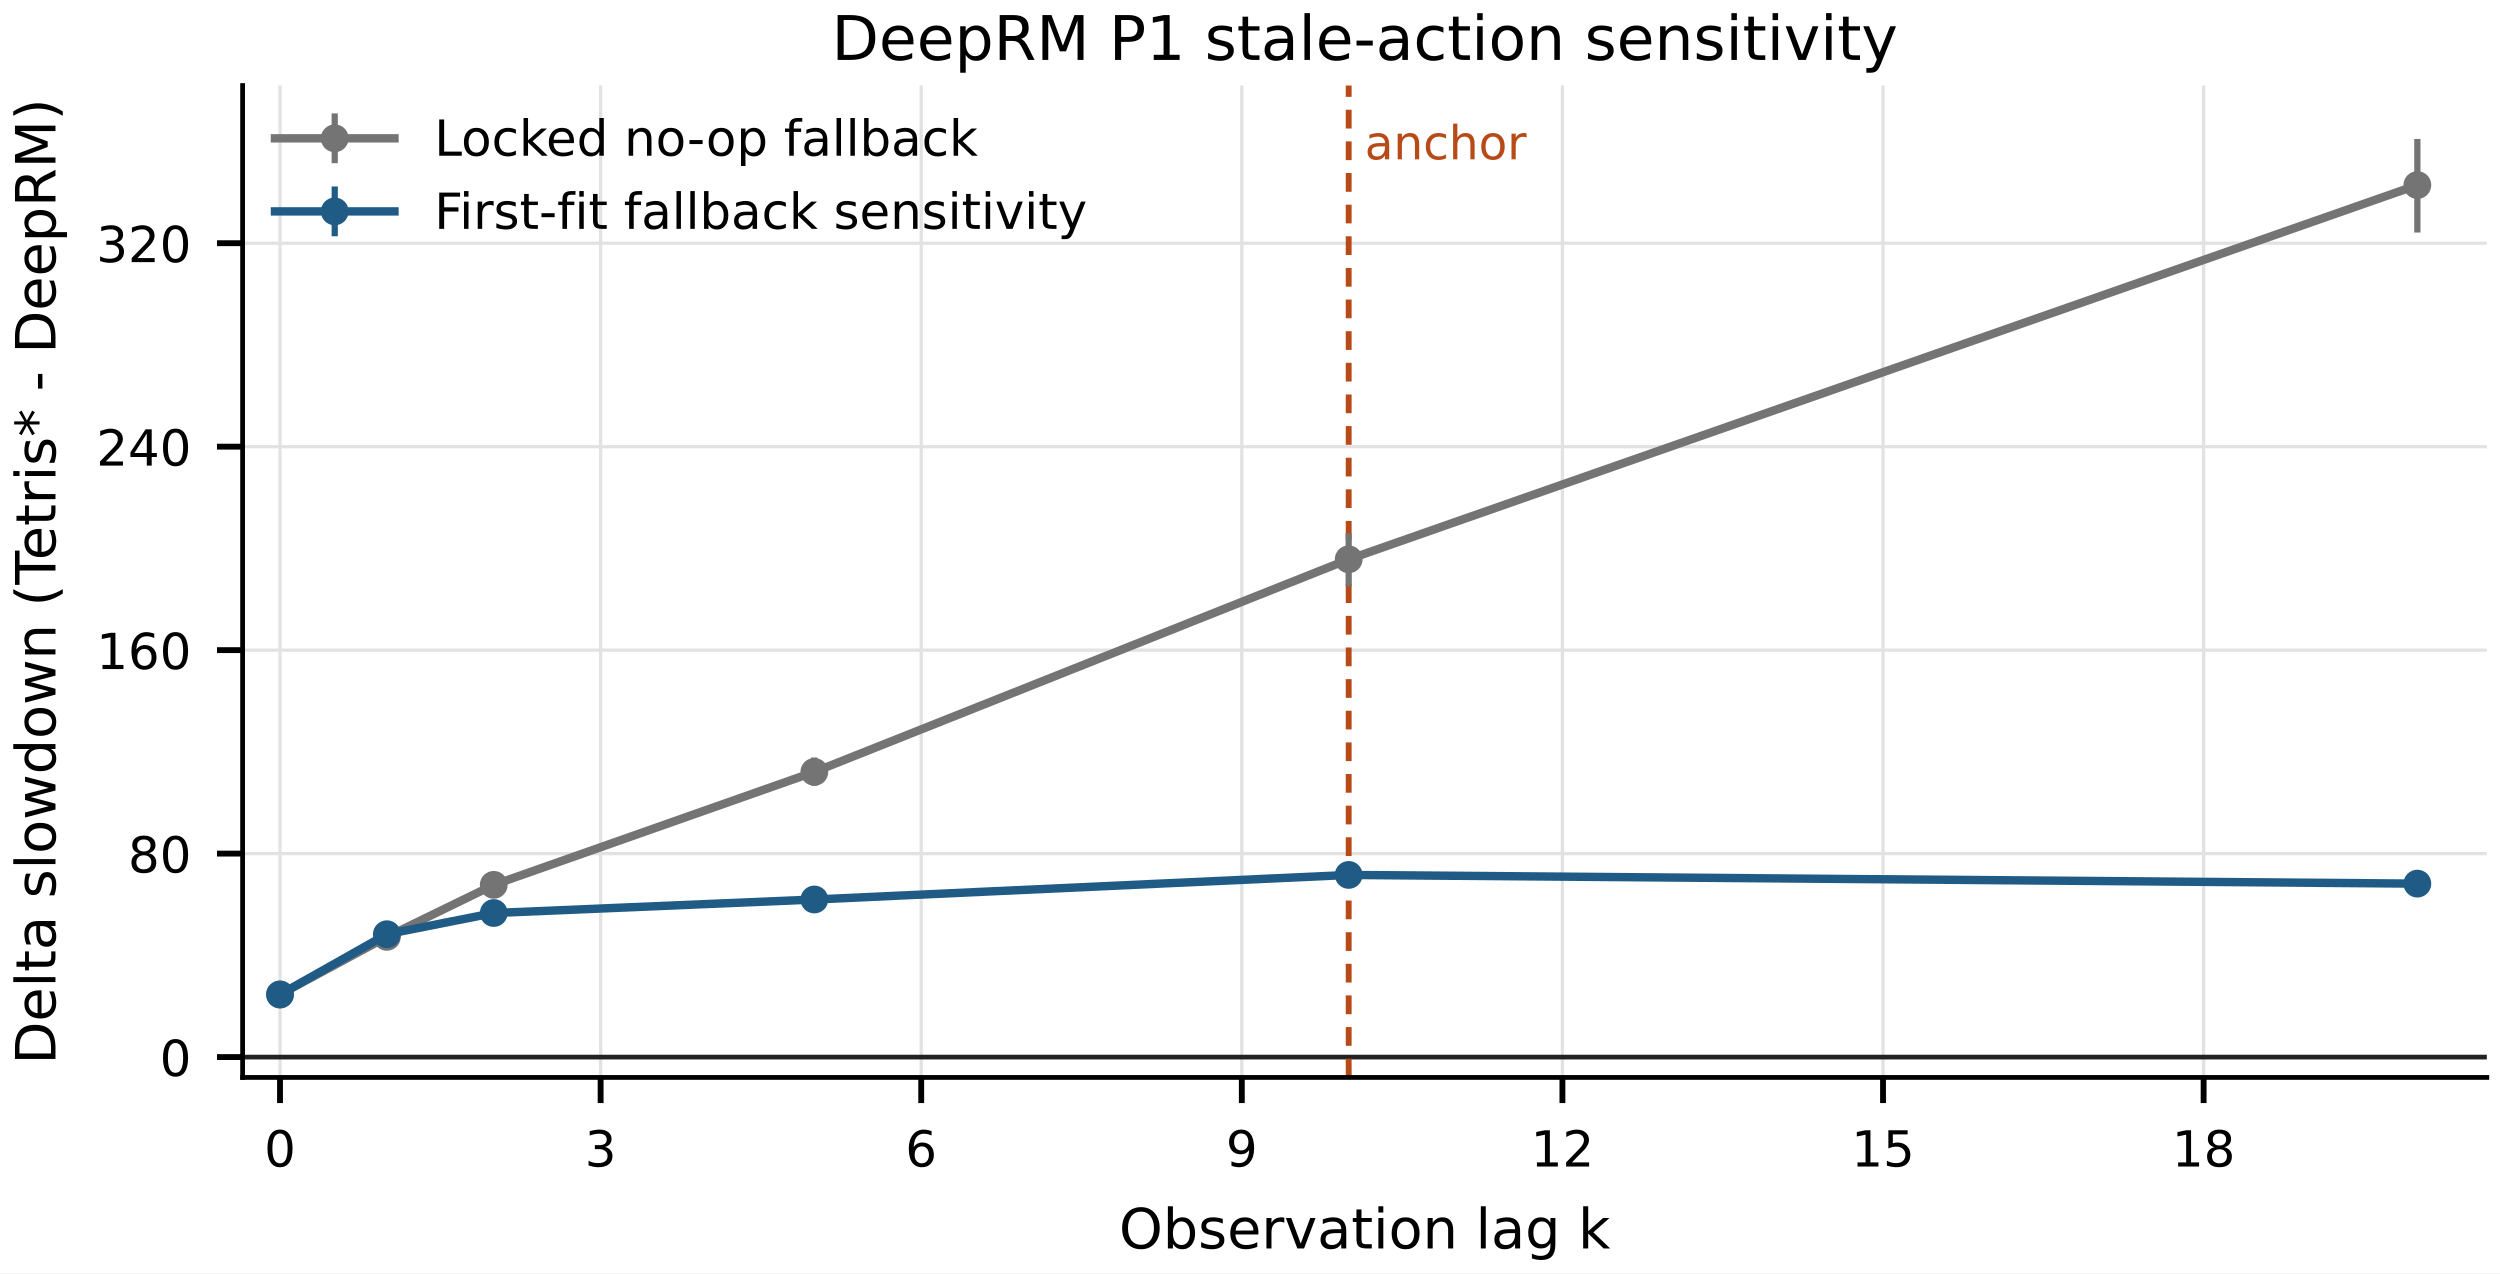
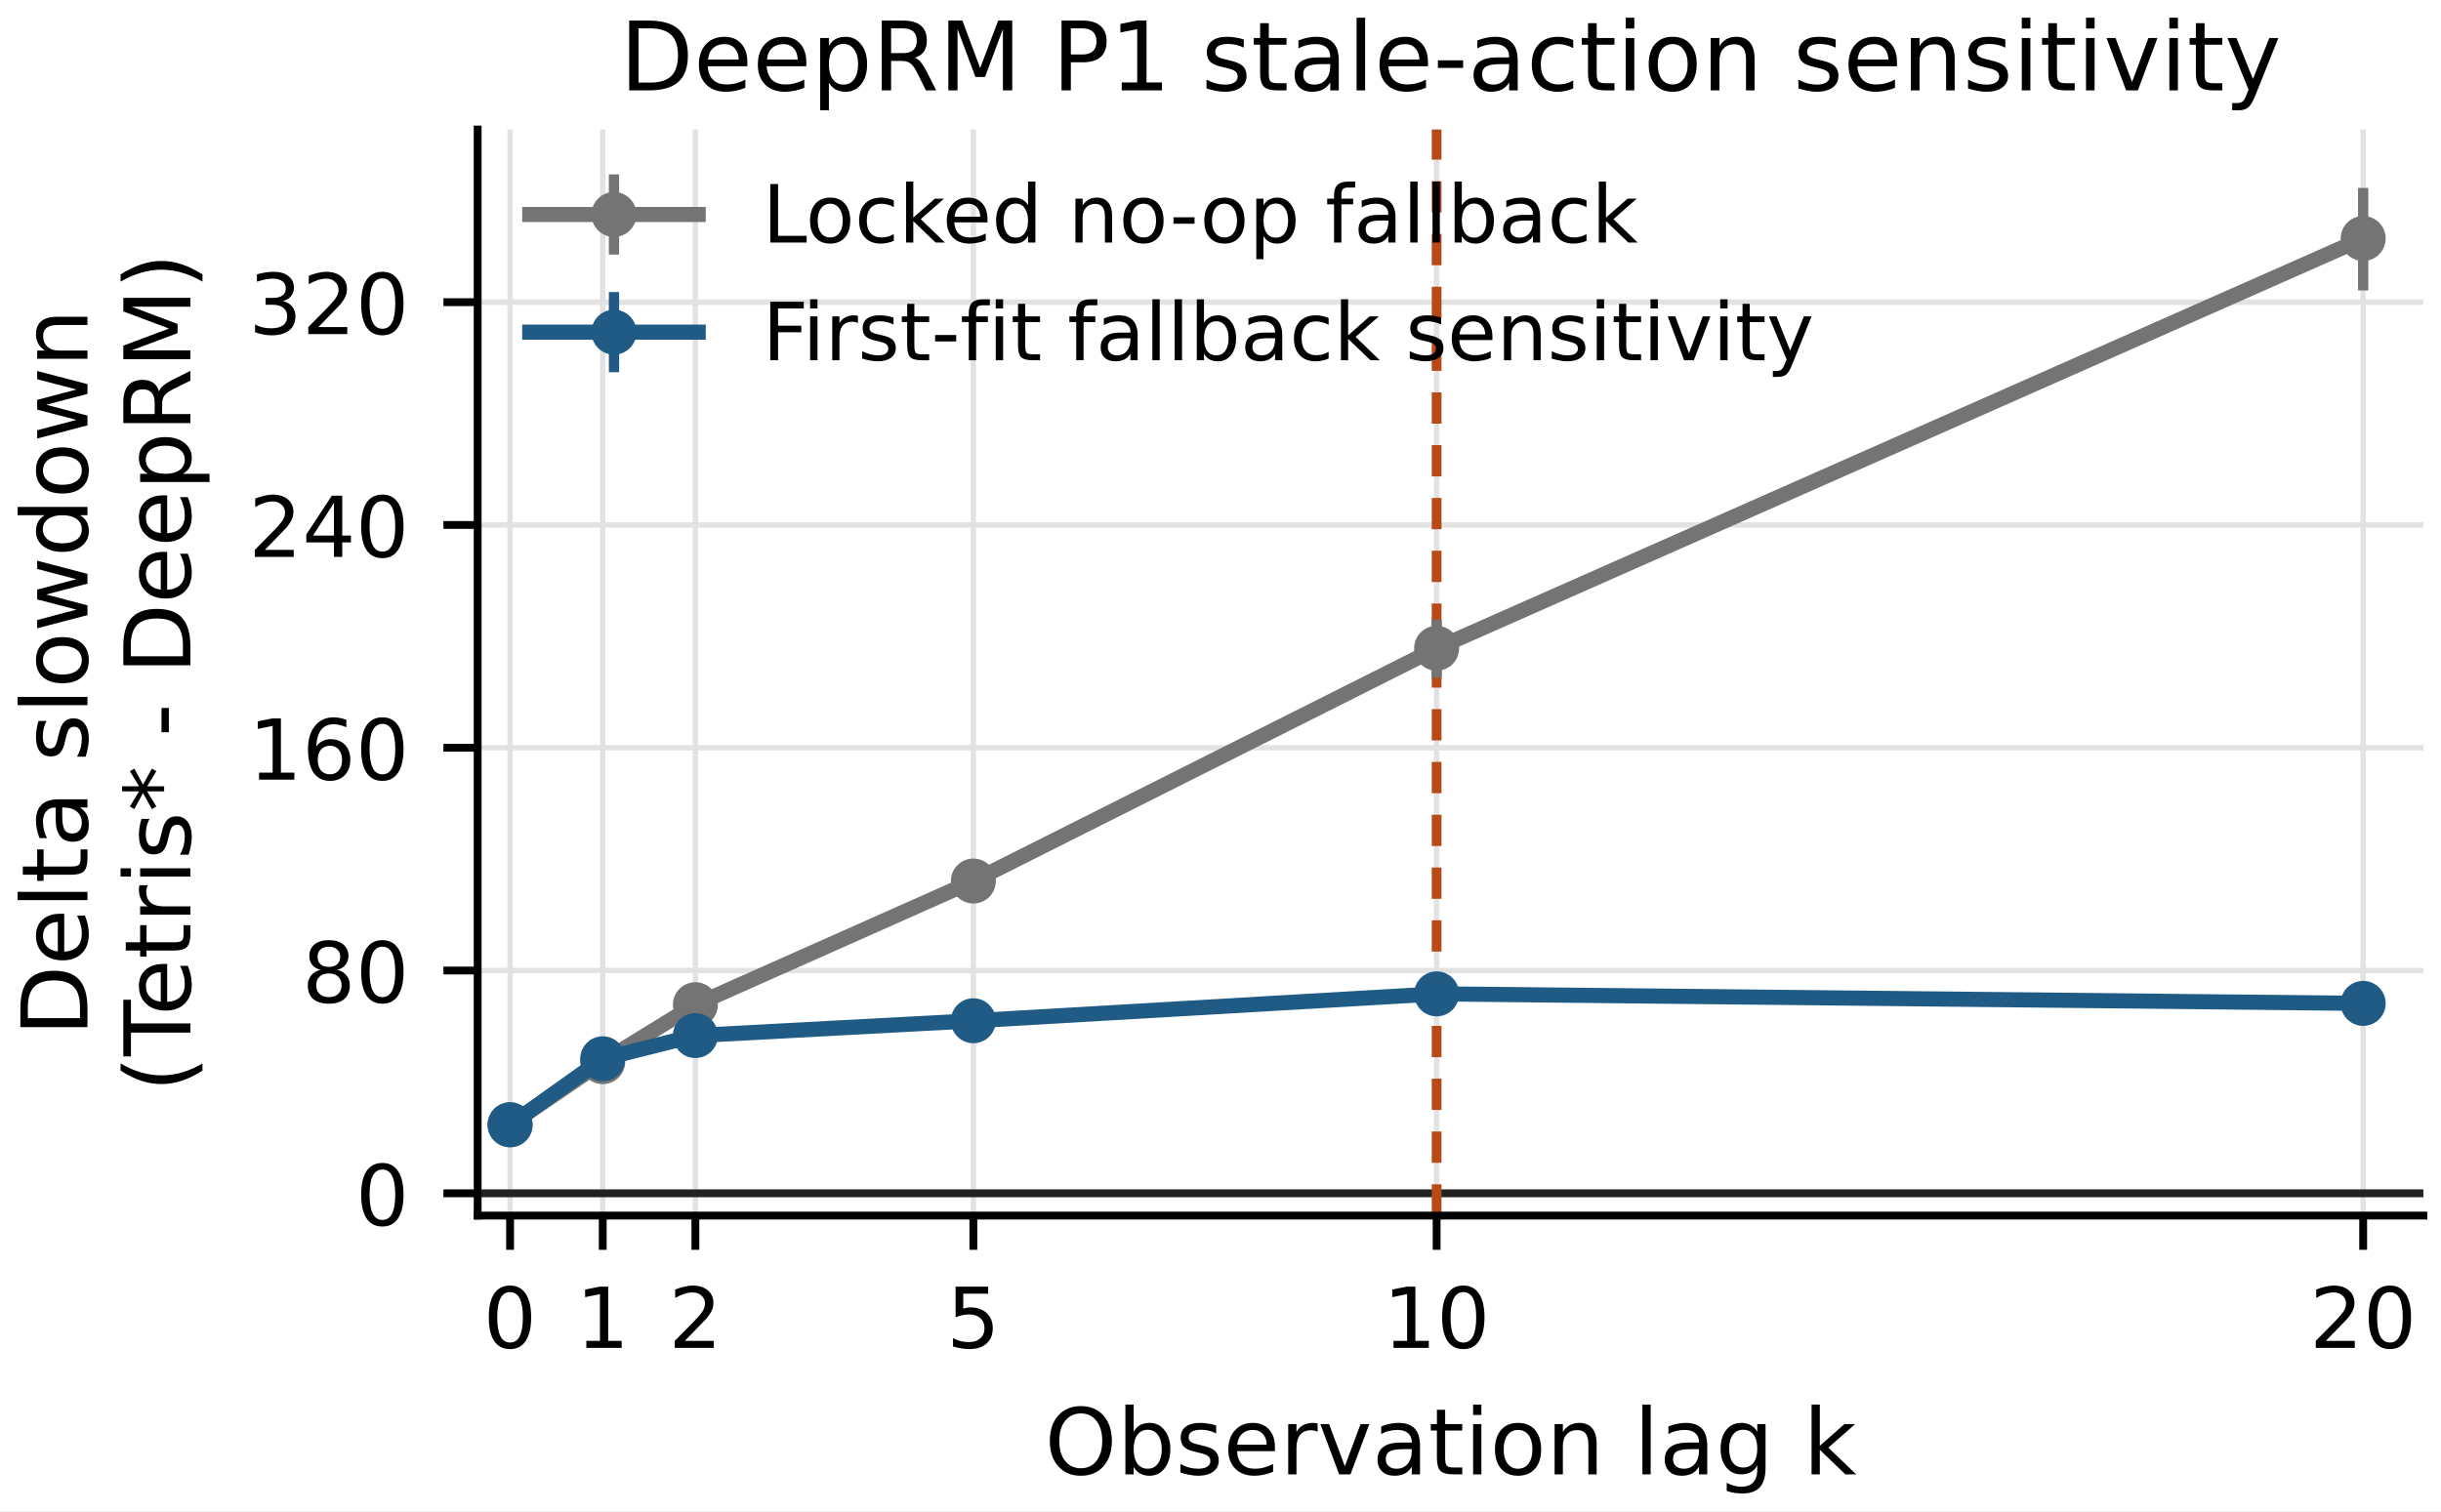
- <svg xmlns="http://www.w3.org/2000/svg" xmlns:xlink="http://www.w3.org/1999/xlink" width="341.439pt" height="173.887pt" viewBox="0 0 341.439 173.887" version="1.1">
+ <svg xmlns="http://www.w3.org/2000/svg" xmlns:xlink="http://www.w3.org/1999/xlink" width="249.589pt" height="154.549pt" viewBox="0 0 249.589 154.549" version="1.1">
  <defs>
    <style type="text/css">*{stroke-linejoin: round; stroke-linecap: butt}</style>
  </defs>
  <g id="figure_1">
    <g id="patch_1">
-       <path d="M -0 173.887  L 341.439 173.887  L 341.439 0  L -0 0  z " style="fill: #ffffff" />
+       <path d="M 0 154.549 L 249.589 154.549 L 249.589 0 L 0 0 z " style="fill: #ffffff" />
    </g>
    <g id="axes_1">
      <g id="patch_2">
-         <path d="M 33.135 147.151  L 339.639 147.151  L 339.639 11.683  L 33.135 11.683  z " style="fill: #ffffff" />
+         <path d="M 48.839 124.328 L 247.789 124.328 L 247.789 13.246 L 48.839 13.246 z " style="fill: #ffffff" />
      </g>
      <g id="matplotlib.axis_1">
        <g id="xtick_1">
          <g id="line2d_1">
-             <path d="M 38.243 147.151  L 38.243 11.683  " clip-path="url(#pb890a9737e)" style="fill: none; stroke: #e2e2e2; stroke-width: 0.45; stroke-linecap: square" />
+             <path d="M 52.154 124.328 L 52.154 13.246 " clip-path="url(#p38d85f8c5e)" style="fill: none; stroke: #e2e2e2; stroke-width: 0.55; stroke-linecap: square" />
          </g>
          <g id="line2d_2">
            <defs>
-               <path id="mb0cc75dd80" d="M 0 0  L 0 3.5  " style="stroke: #000000; stroke-width: 0.8" />
+               <path id="m5f09d99d74" d="M 0 0 L 0 3.5 " style="stroke: #000000; stroke-width: 0.8" />
            </defs>
            <g>
-               <use xlink:href="#mb0cc75dd80" x="38.243" y="147.151" style="stroke: #000000; stroke-width: 0.8" />
+               <use xlink:href="#m5f09d99d74" x="52.154" y="124.328" style="stroke: #000000; stroke-width: 0.8" />
            </g>
          </g>
          <g id="text_1">
-             <text style="font-size: 6.8px; font-family: 'DejaVu Sans'; text-anchor: middle" x="38.243" y="159.318" transform="rotate(-0 38.24327 159.3176)">0</text>
+             <text style="font-size: 8.6px; font-family: 'DejaVu Sans'; text-anchor: middle" x="52.154" y="137.863" transform="rotate(-0 52.15447 137.8627)">0</text>
          </g>
        </g>
        <g id="xtick_2">
          <g id="line2d_3">
-             <path d="M 82.03 147.151  L 82.03 11.683  " clip-path="url(#pb890a9737e)" style="fill: none; stroke: #e2e2e2; stroke-width: 0.45; stroke-linecap: square" />
+             <path d="M 61.628 124.328 L 61.628 13.246 " clip-path="url(#p38d85f8c5e)" style="fill: none; stroke: #e2e2e2; stroke-width: 0.55; stroke-linecap: square" />
          </g>
          <g id="line2d_4">
            <g>
-               <use xlink:href="#mb0cc75dd80" x="82.03" y="147.151" style="stroke: #000000; stroke-width: 0.8" />
+               <use xlink:href="#m5f09d99d74" x="61.628" y="124.328" style="stroke: #000000; stroke-width: 0.8" />
            </g>
          </g>
          <g id="text_2">
-             <text style="font-size: 6.8px; font-family: 'DejaVu Sans'; text-anchor: middle" x="82.03" y="159.318" transform="rotate(-0 82.02956 159.3176)">3</text>
+             <text style="font-size: 8.6px; font-family: 'DejaVu Sans'; text-anchor: middle" x="61.628" y="137.863" transform="rotate(-0 61.6283 137.8627)">1</text>
          </g>
        </g>
        <g id="xtick_3">
          <g id="line2d_5">
-             <path d="M 125.816 147.151  L 125.816 11.683  " clip-path="url(#pb890a9737e)" style="fill: none; stroke: #e2e2e2; stroke-width: 0.45; stroke-linecap: square" />
+             <path d="M 71.102 124.328 L 71.102 13.246 " clip-path="url(#p38d85f8c5e)" style="fill: none; stroke: #e2e2e2; stroke-width: 0.55; stroke-linecap: square" />
          </g>
          <g id="line2d_6">
            <g>
-               <use xlink:href="#mb0cc75dd80" x="125.816" y="147.151" style="stroke: #000000; stroke-width: 0.8" />
+               <use xlink:href="#m5f09d99d74" x="71.102" y="124.328" style="stroke: #000000; stroke-width: 0.8" />
            </g>
          </g>
          <g id="text_3">
-             <text style="font-size: 6.8px; font-family: 'DejaVu Sans'; text-anchor: middle" x="125.816" y="159.318" transform="rotate(-0 125.8158 159.3176)">6</text>
+             <text style="font-size: 8.6px; font-family: 'DejaVu Sans'; text-anchor: middle" x="71.102" y="137.863" transform="rotate(-0 71.10213 137.8627)">2</text>
          </g>
        </g>
        <g id="xtick_4">
          <g id="line2d_7">
-             <path d="M 169.602 147.151  L 169.602 11.683  " clip-path="url(#pb890a9737e)" style="fill: none; stroke: #e2e2e2; stroke-width: 0.45; stroke-linecap: square" />
+             <path d="M 99.524 124.328 L 99.524 13.246 " clip-path="url(#p38d85f8c5e)" style="fill: none; stroke: #e2e2e2; stroke-width: 0.55; stroke-linecap: square" />
          </g>
          <g id="line2d_8">
            <g>
-               <use xlink:href="#mb0cc75dd80" x="169.602" y="147.151" style="stroke: #000000; stroke-width: 0.8" />
+               <use xlink:href="#m5f09d99d74" x="99.524" y="124.328" style="stroke: #000000; stroke-width: 0.8" />
            </g>
          </g>
          <g id="text_4">
-             <text style="font-size: 6.8px; font-family: 'DejaVu Sans'; text-anchor: middle" x="169.602" y="159.318" transform="rotate(-0 169.6021 159.3176)">9</text>
+             <text style="font-size: 8.6px; font-family: 'DejaVu Sans'; text-anchor: middle" x="99.524" y="137.863" transform="rotate(-0 99.52361 137.8627)">5</text>
          </g>
        </g>
        <g id="xtick_5">
          <g id="line2d_9">
-             <path d="M 213.388 147.151  L 213.388 11.683  " clip-path="url(#pb890a9737e)" style="fill: none; stroke: #e2e2e2; stroke-width: 0.45; stroke-linecap: square" />
+             <path d="M 146.893 124.328 L 146.893 13.246 " clip-path="url(#p38d85f8c5e)" style="fill: none; stroke: #e2e2e2; stroke-width: 0.55; stroke-linecap: square" />
          </g>
          <g id="line2d_10">
            <g>
-               <use xlink:href="#mb0cc75dd80" x="213.388" y="147.151" style="stroke: #000000; stroke-width: 0.8" />
+               <use xlink:href="#m5f09d99d74" x="146.893" y="124.328" style="stroke: #000000; stroke-width: 0.8" />
            </g>
          </g>
          <g id="text_5">
-             <text style="font-size: 6.8px; font-family: 'DejaVu Sans'; text-anchor: middle" x="213.388" y="159.318" transform="rotate(-0 213.3884 159.3176)">12</text>
+             <text style="font-size: 8.6px; font-family: 'DejaVu Sans'; text-anchor: middle" x="146.893" y="137.863" transform="rotate(-0 146.8928 137.8627)">10</text>
          </g>
        </g>
        <g id="xtick_6">
          <g id="line2d_11">
-             <path d="M 257.175 147.151  L 257.175 11.683  " clip-path="url(#pb890a9737e)" style="fill: none; stroke: #e2e2e2; stroke-width: 0.45; stroke-linecap: square" />
+             <path d="M 241.631 124.328 L 241.631 13.246 " clip-path="url(#p38d85f8c5e)" style="fill: none; stroke: #e2e2e2; stroke-width: 0.55; stroke-linecap: square" />
          </g>
          <g id="line2d_12">
            <g>
-               <use xlink:href="#mb0cc75dd80" x="257.175" y="147.151" style="stroke: #000000; stroke-width: 0.8" />
+               <use xlink:href="#m5f09d99d74" x="241.631" y="124.328" style="stroke: #000000; stroke-width: 0.8" />
            </g>
          </g>
          <g id="text_6">
-             <text style="font-size: 6.8px; font-family: 'DejaVu Sans'; text-anchor: middle" x="257.175" y="159.318" transform="rotate(-0 257.1747 159.3176)">15</text>
-           </g>
-         </g>
-         <g id="xtick_7">
-           <g id="line2d_13">
-             <path d="M 300.961 147.151  L 300.961 11.683  " clip-path="url(#pb890a9737e)" style="fill: none; stroke: #e2e2e2; stroke-width: 0.45; stroke-linecap: square" />
-           </g>
-           <g id="line2d_14">
-             <g>
-               <use xlink:href="#mb0cc75dd80" x="300.961" y="147.151" style="stroke: #000000; stroke-width: 0.8" />
-             </g>
-           </g>
-           <g id="text_7">
-             <text style="font-size: 6.8px; font-family: 'DejaVu Sans'; text-anchor: middle" x="300.961" y="159.318" transform="rotate(-0 300.961 159.3176)">18</text>
-           </g>
-         </g>
-         <g id="text_8">
-           <text style="font-size: 7.6px; font-family: 'DejaVu Sans'; text-anchor: middle" x="186.387" y="170.507" transform="rotate(-0 186.3869 170.5066)">Observation lag k</text>
+             <text style="font-size: 8.6px; font-family: 'DejaVu Sans'; text-anchor: middle" x="241.631" y="137.863" transform="rotate(-0 241.631 137.8627)">20</text>
+           </g>
+         </g>
+         <g id="text_7">
+           <text style="font-size: 9.4px; font-family: 'DejaVu Sans'; text-anchor: middle" x="148.314" y="150.794" transform="rotate(-0 148.3138 150.7938)">Observation lag k</text>
        </g>
      </g>
      <g id="matplotlib.axis_2">
        <g id="ytick_1">
+           <g id="line2d_13">
+             <path d="M 48.839 122.049 L 247.789 122.049 " clip-path="url(#p38d85f8c5e)" style="fill: none; stroke: #e2e2e2; stroke-width: 0.55; stroke-linecap: square" />
+           </g>
+           <g id="line2d_14">
+             <defs>
+               <path id="m2678e79d21" d="M 0 0 L -3.5 0 " style="stroke: #000000; stroke-width: 0.8" />
+             </defs>
+             <g>
+               <use xlink:href="#m2678e79d21" x="48.839" y="122.049" style="stroke: #000000; stroke-width: 0.8" />
+             </g>
+           </g>
+           <g id="text_8">
+             <text style="font-size: 8.6px; font-family: 'DejaVu Sans'; text-anchor: end" x="41.839" y="125.317" transform="rotate(-0 41.83863 125.3168)">0</text>
+           </g>
+         </g>
+         <g id="ytick_2">
          <g id="line2d_15">
-             <path d="M 33.135 144.372  L 339.639 144.372  " clip-path="url(#pb890a9737e)" style="fill: none; stroke: #e2e2e2; stroke-width: 0.45; stroke-linecap: square" />
+             <path d="M 48.839 99.264 L 247.789 99.264 " clip-path="url(#p38d85f8c5e)" style="fill: none; stroke: #e2e2e2; stroke-width: 0.55; stroke-linecap: square" />
          </g>
          <g id="line2d_16">
-             <defs>
-               <path id="md1b38633c3" d="M 0 0  L -3.5 0  " style="stroke: #000000; stroke-width: 0.8" />
-             </defs>
-             <g>
-               <use xlink:href="#md1b38633c3" x="33.135" y="144.372" style="stroke: #000000; stroke-width: 0.8" />
+             <g>
+               <use xlink:href="#m2678e79d21" x="48.839" y="99.264" style="stroke: #000000; stroke-width: 0.8" />
            </g>
          </g>
          <g id="text_9">
-             <text style="font-size: 6.8px; font-family: 'DejaVu Sans'; text-anchor: end" x="26.135" y="146.955" transform="rotate(-0 26.13488 146.9553)">0</text>
-           </g>
-         </g>
-         <g id="ytick_2">
+             <text style="font-size: 8.6px; font-family: 'DejaVu Sans'; text-anchor: end" x="41.839" y="102.531" transform="rotate(-0 41.83863 102.5308)">80</text>
+           </g>
+         </g>
+         <g id="ytick_3">
          <g id="line2d_17">
-             <path d="M 33.135 116.584  L 339.639 116.584  " clip-path="url(#pb890a9737e)" style="fill: none; stroke: #e2e2e2; stroke-width: 0.45; stroke-linecap: square" />
+             <path d="M 48.839 76.478 L 247.789 76.478 " clip-path="url(#p38d85f8c5e)" style="fill: none; stroke: #e2e2e2; stroke-width: 0.55; stroke-linecap: square" />
          </g>
          <g id="line2d_18">
            <g>
-               <use xlink:href="#md1b38633c3" x="33.135" y="116.584" style="stroke: #000000; stroke-width: 0.8" />
+               <use xlink:href="#m2678e79d21" x="48.839" y="76.478" style="stroke: #000000; stroke-width: 0.8" />
            </g>
          </g>
          <g id="text_10">
-             <text style="font-size: 6.8px; font-family: 'DejaVu Sans'; text-anchor: end" x="26.135" y="119.167" transform="rotate(-0 26.13488 119.167)">80</text>
-           </g>
-         </g>
-         <g id="ytick_3">
+             <text style="font-size: 8.6px; font-family: 'DejaVu Sans'; text-anchor: end" x="41.839" y="79.745" transform="rotate(-0 41.83863 79.74486)">160</text>
+           </g>
+         </g>
+         <g id="ytick_4">
          <g id="line2d_19">
-             <path d="M 33.135 88.795  L 339.639 88.795  " clip-path="url(#pb890a9737e)" style="fill: none; stroke: #e2e2e2; stroke-width: 0.45; stroke-linecap: square" />
+             <path d="M 48.839 53.692 L 247.789 53.692 " clip-path="url(#p38d85f8c5e)" style="fill: none; stroke: #e2e2e2; stroke-width: 0.55; stroke-linecap: square" />
          </g>
          <g id="line2d_20">
            <g>
-               <use xlink:href="#md1b38633c3" x="33.135" y="88.795" style="stroke: #000000; stroke-width: 0.8" />
+               <use xlink:href="#m2678e79d21" x="48.839" y="53.692" style="stroke: #000000; stroke-width: 0.8" />
            </g>
          </g>
          <g id="text_11">
-             <text style="font-size: 6.8px; font-family: 'DejaVu Sans'; text-anchor: end" x="26.135" y="91.379" transform="rotate(-0 26.13488 91.37871)">160</text>
-           </g>
-         </g>
-         <g id="ytick_4">
+             <text style="font-size: 8.6px; font-family: 'DejaVu Sans'; text-anchor: end" x="41.839" y="56.959" transform="rotate(-0 41.83863 56.95889)">240</text>
+           </g>
+         </g>
+         <g id="ytick_5">
          <g id="line2d_21">
-             <path d="M 33.135 61.007  L 339.639 61.007  " clip-path="url(#pb890a9737e)" style="fill: none; stroke: #e2e2e2; stroke-width: 0.45; stroke-linecap: square" />
+             <path d="M 48.839 30.906 L 247.789 30.906 " clip-path="url(#p38d85f8c5e)" style="fill: none; stroke: #e2e2e2; stroke-width: 0.55; stroke-linecap: square" />
          </g>
          <g id="line2d_22">
            <g>
-               <use xlink:href="#md1b38633c3" x="33.135" y="61.007" style="stroke: #000000; stroke-width: 0.8" />
+               <use xlink:href="#m2678e79d21" x="48.839" y="30.906" style="stroke: #000000; stroke-width: 0.8" />
            </g>
          </g>
          <g id="text_12">
-             <text style="font-size: 6.8px; font-family: 'DejaVu Sans'; text-anchor: end" x="26.135" y="63.59" transform="rotate(-0 26.13488 63.5904)">240</text>
-           </g>
-         </g>
-         <g id="ytick_5">
-           <g id="line2d_23">
-             <path d="M 33.135 33.219  L 339.639 33.219  " clip-path="url(#pb890a9737e)" style="fill: none; stroke: #e2e2e2; stroke-width: 0.45; stroke-linecap: square" />
-           </g>
-           <g id="line2d_24">
-             <g>
-               <use xlink:href="#md1b38633c3" x="33.135" y="33.219" style="stroke: #000000; stroke-width: 0.8" />
-             </g>
-           </g>
-           <g id="text_13">
-             <text style="font-size: 6.8px; font-family: 'DejaVu Sans'; text-anchor: end" x="26.135" y="35.802" transform="rotate(-0 26.13488 35.8021)">320</text>
-           </g>
-         </g>
-         <g id="text_14">
-           <text style="font-size: 7.6px; font-family: 'DejaVu Sans'; text-anchor: middle" x="7.575" y="79.417" transform="rotate(-90 7.574813 79.41669)">Delta slowdown (Tetris* - DeepRM)</text>
-         </g>
+             <text style="font-size: 8.6px; font-family: 'DejaVu Sans'; text-anchor: end" x="41.839" y="34.173" transform="rotate(-0 41.83863 34.17292)">320</text>
+           </g>
+         </g>
+         <g id="text_13">
+           <text style="font-size: 9.4px; font-family: 'DejaVu Sans'" transform="translate(8.942531 105.976) rotate(-90)">Delta slowdown</text>
+           <text style="font-size: 9.4px; font-family: 'DejaVu Sans'" transform="translate(19.46848 111.688) rotate(-90)">(Tetris* - DeepRM)</text>
+         </g>
+       </g>
+       <g id="line2d_23">
+         <path d="M 48.839 122.049 L 247.789 122.049 " clip-path="url(#p38d85f8c5e)" style="fill: none; stroke: #222222; stroke-width: 0.8; stroke-linecap: square" />
+       </g>
+       <g id="line2d_24">
+         <path d="M 146.893 124.328 L 146.893 13.246 " clip-path="url(#p38d85f8c5e)" style="fill: none; stroke-dasharray: 3.2,2.2; stroke-dashoffset: 0; stroke: #b84a17" />
+       </g>
+       <g id="patch_3">
+         <path d="M 48.839 124.328 L 48.839 13.246 " style="fill: none; stroke: #000000; stroke-width: 0.8; stroke-linejoin: miter; stroke-linecap: square" />
+       </g>
+       <g id="patch_4">
+         <path d="M 48.839 124.328 L 247.789 124.328 " style="fill: none; stroke: #000000; stroke-width: 0.8; stroke-linejoin: miter; stroke-linecap: square" />
+       </g>
+       <g id="LineCollection_1">
+         <path d="M 52.154 115.656 L 52.154 114.378 " clip-path="url(#p38d85f8c5e)" style="fill: none; stroke: #747474; stroke-width: 1.05" />
+         <path d="M 61.628 109.238 L 61.628 107.923 " clip-path="url(#p38d85f8c5e)" style="fill: none; stroke: #747474; stroke-width: 1.05" />
+         <path d="M 71.102 103.541 L 71.102 101.948 " clip-path="url(#p38d85f8c5e)" style="fill: none; stroke: #747474; stroke-width: 1.05" />
+         <path d="M 99.524 91.662 L 99.524 88.498 " clip-path="url(#p38d85f8c5e)" style="fill: none; stroke: #747474; stroke-width: 1.05" />
+         <path d="M 146.893 69.327 L 146.893 63.399 " clip-path="url(#p38d85f8c5e)" style="fill: none; stroke: #747474; stroke-width: 1.05" />
+         <path d="M 241.631 29.706 L 241.631 19.224 " clip-path="url(#p38d85f8c5e)" style="fill: none; stroke: #747474; stroke-width: 1.05" />
      </g>
      <g id="line2d_25">
-         <path d="M 33.135 144.372  L 339.639 144.372  " clip-path="url(#pb890a9737e)" style="fill: none; stroke: #222222; stroke-width: 0.65; stroke-linecap: square" />
+         <defs>
+           <path id="m298a3fa646" d="M 3.1 0 L -3.1 -0 " />
+         </defs>
+         <g clip-path="url(#p38d85f8c5e)">
+           <use xlink:href="#m298a3fa646" x="52.154" y="115.656" style="fill: #747474" />
+           <use xlink:href="#m298a3fa646" x="61.628" y="109.238" style="fill: #747474" />
+           <use xlink:href="#m298a3fa646" x="71.102" y="103.541" style="fill: #747474" />
+           <use xlink:href="#m298a3fa646" x="99.524" y="91.662" style="fill: #747474" />
+           <use xlink:href="#m298a3fa646" x="146.893" y="69.327" style="fill: #747474" />
+           <use xlink:href="#m298a3fa646" x="241.631" y="29.706" style="fill: #747474" />
+         </g>
      </g>
      <g id="line2d_26">
-         <path d="M 184.198 147.151  L 184.198 11.683  " clip-path="url(#pb890a9737e)" style="fill: none; stroke-dasharray: 2.56,1.76; stroke-dashoffset: 0; stroke: #b84a17; stroke-width: 0.8" />
-       </g>
-       <g id="patch_3">
-         <path d="M 33.135 147.151  L 33.135 11.683  " style="fill: none; stroke: #000000; stroke-width: 0.65; stroke-linejoin: miter; stroke-linecap: square" />
-       </g>
-       <g id="patch_4">
-         <path d="M 33.135 147.151  L 339.639 147.151  " style="fill: none; stroke: #000000; stroke-width: 0.65; stroke-linejoin: miter; stroke-linecap: square" />
-       </g>
-       <g id="LineCollection_1">
-         <path d="M 38.243 136.575  L 38.243 135.017  " clip-path="url(#pb890a9737e)" style="fill: none; stroke: #747474; stroke-width: 0.85" />
-         <path d="M 52.839 128.748  L 52.839 127.144  " clip-path="url(#pb890a9737e)" style="fill: none; stroke: #747474; stroke-width: 0.85" />
-         <path d="M 67.434 121.8  L 67.434 119.858  " clip-path="url(#pb890a9737e)" style="fill: none; stroke: #747474; stroke-width: 0.85" />
-         <path d="M 111.22 107.313  L 111.22 103.455  " clip-path="url(#pb890a9737e)" style="fill: none; stroke: #747474; stroke-width: 0.85" />
-         <path d="M 184.198 80.075  L 184.198 72.846  " clip-path="url(#pb890a9737e)" style="fill: none; stroke: #747474; stroke-width: 0.85" />
-         <path d="M 330.152 31.756  L 330.152 18.973  " clip-path="url(#pb890a9737e)" style="fill: none; stroke: #747474; stroke-width: 0.85" />
+         <g clip-path="url(#p38d85f8c5e)">
+           <use xlink:href="#m298a3fa646" x="52.154" y="114.378" style="fill: #747474" />
+           <use xlink:href="#m298a3fa646" x="61.628" y="107.923" style="fill: #747474" />
+           <use xlink:href="#m298a3fa646" x="71.102" y="101.948" style="fill: #747474" />
+           <use xlink:href="#m298a3fa646" x="99.524" y="88.498" style="fill: #747474" />
+           <use xlink:href="#m298a3fa646" x="146.893" y="63.399" style="fill: #747474" />
+           <use xlink:href="#m298a3fa646" x="241.631" y="19.224" style="fill: #747474" />
+         </g>
+       </g>
+       <g id="LineCollection_2">
+         <path d="M 52.154 115.649 L 52.154 114.445 " clip-path="url(#p38d85f8c5e)" style="fill: none; stroke: #1f5b85; stroke-width: 1.05" />
+         <path d="M 61.628 108.864 L 61.628 107.684 " clip-path="url(#p38d85f8c5e)" style="fill: none; stroke: #1f5b85; stroke-width: 1.05" />
+         <path d="M 71.102 106.627 L 71.102 105.184 " clip-path="url(#p38d85f8c5e)" style="fill: none; stroke: #1f5b85; stroke-width: 1.05" />
+         <path d="M 99.524 105.129 L 99.524 103.69 " clip-path="url(#p38d85f8c5e)" style="fill: none; stroke: #1f5b85; stroke-width: 1.05" />
+         <path d="M 146.893 102.771 L 146.893 100.49 " clip-path="url(#p38d85f8c5e)" style="fill: none; stroke: #1f5b85; stroke-width: 1.05" />
+         <path d="M 241.631 103.791 L 241.631 101.547 " clip-path="url(#p38d85f8c5e)" style="fill: none; stroke: #1f5b85; stroke-width: 1.05" />
      </g>
      <g id="line2d_27">
        <defs>
-           <path id="m899f2f0dd6" d="M 2.8 0  L -2.8 -0  " />
+           <path id="m68932c6d20" d="M 3.1 0 L -3.1 -0 " />
        </defs>
-         <g clip-path="url(#pb890a9737e)">
-           <use xlink:href="#m899f2f0dd6" x="38.243" y="136.575" style="fill: #747474" />
-           <use xlink:href="#m899f2f0dd6" x="52.839" y="128.748" style="fill: #747474" />
-           <use xlink:href="#m899f2f0dd6" x="67.434" y="121.8" style="fill: #747474" />
-           <use xlink:href="#m899f2f0dd6" x="111.22" y="107.313" style="fill: #747474" />
-           <use xlink:href="#m899f2f0dd6" x="184.198" y="80.075" style="fill: #747474" />
-           <use xlink:href="#m899f2f0dd6" x="330.152" y="31.756" style="fill: #747474" />
+         <g clip-path="url(#p38d85f8c5e)">
+           <use xlink:href="#m68932c6d20" x="52.154" y="115.649" style="fill: #1f5b85" />
+           <use xlink:href="#m68932c6d20" x="61.628" y="108.864" style="fill: #1f5b85" />
+           <use xlink:href="#m68932c6d20" x="71.102" y="106.627" style="fill: #1f5b85" />
+           <use xlink:href="#m68932c6d20" x="99.524" y="105.129" style="fill: #1f5b85" />
+           <use xlink:href="#m68932c6d20" x="146.893" y="102.771" style="fill: #1f5b85" />
+           <use xlink:href="#m68932c6d20" x="241.631" y="103.791" style="fill: #1f5b85" />
        </g>
      </g>
      <g id="line2d_28">
-         <g clip-path="url(#pb890a9737e)">
-           <use xlink:href="#m899f2f0dd6" x="38.243" y="135.017" style="fill: #747474" />
-           <use xlink:href="#m899f2f0dd6" x="52.839" y="127.144" style="fill: #747474" />
-           <use xlink:href="#m899f2f0dd6" x="67.434" y="119.858" style="fill: #747474" />
-           <use xlink:href="#m899f2f0dd6" x="111.22" y="103.455" style="fill: #747474" />
-           <use xlink:href="#m899f2f0dd6" x="184.198" y="72.846" style="fill: #747474" />
-           <use xlink:href="#m899f2f0dd6" x="330.152" y="18.973" style="fill: #747474" />
-         </g>
-       </g>
-       <g id="LineCollection_2">
-         <path d="M 38.243 136.566  L 38.243 135.098  " clip-path="url(#pb890a9737e)" style="fill: none; stroke: #1f5b85; stroke-width: 0.85" />
-         <path d="M 52.839 128.291  L 52.839 126.853  " clip-path="url(#pb890a9737e)" style="fill: none; stroke: #1f5b85; stroke-width: 0.85" />
-         <path d="M 67.434 125.563  L 67.434 123.804  " clip-path="url(#pb890a9737e)" style="fill: none; stroke: #1f5b85; stroke-width: 0.85" />
-         <path d="M 111.22 123.737  L 111.22 121.982  " clip-path="url(#pb890a9737e)" style="fill: none; stroke: #1f5b85; stroke-width: 0.85" />
-         <path d="M 184.198 120.861  L 184.198 118.079  " clip-path="url(#pb890a9737e)" style="fill: none; stroke: #1f5b85; stroke-width: 0.85" />
-         <path d="M 330.152 122.105  L 330.152 119.368  " clip-path="url(#pb890a9737e)" style="fill: none; stroke: #1f5b85; stroke-width: 0.85" />
+         <g clip-path="url(#p38d85f8c5e)">
+           <use xlink:href="#m68932c6d20" x="52.154" y="114.445" style="fill: #1f5b85" />
+           <use xlink:href="#m68932c6d20" x="61.628" y="107.684" style="fill: #1f5b85" />
+           <use xlink:href="#m68932c6d20" x="71.102" y="105.184" style="fill: #1f5b85" />
+           <use xlink:href="#m68932c6d20" x="99.524" y="103.69" style="fill: #1f5b85" />
+           <use xlink:href="#m68932c6d20" x="146.893" y="100.49" style="fill: #1f5b85" />
+           <use xlink:href="#m68932c6d20" x="241.631" y="101.547" style="fill: #1f5b85" />
+         </g>
+       </g>
+       <g id="text_14">
+         <text style="font-size: 9.8px; font-family: 'DejaVu Sans'; text-anchor: middle" x="148.314" y="9.246" transform="rotate(-0 148.3138 9.246469)">DeepRM P1 stale-action sensitivity</text>
      </g>
      <g id="line2d_29">
+         <path d="M 52.154 115.039 L 61.628 108.584 L 71.102 102.761 L 99.524 90.111 L 146.893 66.305 L 241.631 24.393 " clip-path="url(#p38d85f8c5e)" style="fill: none; stroke: #747474; stroke-width: 1.55; stroke-linecap: square" />
        <defs>
-           <path id="mdd1fee8aaf" d="M 2.8 0  L -2.8 -0  " />
+           <path id="m003c3d6b13" d="M 0 2.3 C 0.61 2.3 1.195 2.058 1.626 1.626 C 2.058 1.195 2.3 0.61 2.3 0 C 2.3 -0.61 2.058 -1.195 1.626 -1.626 C 1.195 -2.058 0.61 -2.3 0 -2.3 C -0.61 -2.3 -1.195 -2.058 -1.626 -1.626 C -2.058 -1.195 -2.3 -0.61 -2.3 0 C -2.3 0.61 -2.058 1.195 -1.626 1.626 C -1.195 2.058 -0.61 2.3 0 2.3 z " />
        </defs>
-         <g clip-path="url(#pb890a9737e)">
-           <use xlink:href="#mdd1fee8aaf" x="38.243" y="136.566" style="fill: #1f5b85" />
-           <use xlink:href="#mdd1fee8aaf" x="52.839" y="128.291" style="fill: #1f5b85" />
-           <use xlink:href="#mdd1fee8aaf" x="67.434" y="125.563" style="fill: #1f5b85" />
-           <use xlink:href="#mdd1fee8aaf" x="111.22" y="123.737" style="fill: #1f5b85" />
-           <use xlink:href="#mdd1fee8aaf" x="184.198" y="120.861" style="fill: #1f5b85" />
-           <use xlink:href="#mdd1fee8aaf" x="330.152" y="122.105" style="fill: #1f5b85" />
+         <g clip-path="url(#p38d85f8c5e)">
+           <use xlink:href="#m003c3d6b13" x="52.154" y="115.039" style="fill: #747474" />
+           <use xlink:href="#m003c3d6b13" x="61.628" y="108.584" style="fill: #747474" />
+           <use xlink:href="#m003c3d6b13" x="71.102" y="102.761" style="fill: #747474" />
+           <use xlink:href="#m003c3d6b13" x="99.524" y="90.111" style="fill: #747474" />
+           <use xlink:href="#m003c3d6b13" x="146.893" y="66.305" style="fill: #747474" />
+           <use xlink:href="#m003c3d6b13" x="241.631" y="24.393" style="fill: #747474" />
        </g>
      </g>
      <g id="line2d_30">
-         <g clip-path="url(#pb890a9737e)">
-           <use xlink:href="#mdd1fee8aaf" x="38.243" y="135.098" style="fill: #1f5b85" />
-           <use xlink:href="#mdd1fee8aaf" x="52.839" y="126.853" style="fill: #1f5b85" />
-           <use xlink:href="#mdd1fee8aaf" x="67.434" y="123.804" style="fill: #1f5b85" />
-           <use xlink:href="#mdd1fee8aaf" x="111.22" y="121.982" style="fill: #1f5b85" />
-           <use xlink:href="#mdd1fee8aaf" x="184.198" y="118.079" style="fill: #1f5b85" />
-           <use xlink:href="#mdd1fee8aaf" x="330.152" y="119.368" style="fill: #1f5b85" />
-         </g>
-       </g>
-       <g id="text_15">
-         <text style="font-size: 6.4px; font-family: 'DejaVu Sans'; text-anchor: start; fill: #b84a17" x="186.387" y="21.756" transform="rotate(-0 186.3869 21.75599)">anchor</text>
-       </g>
-       <g id="text_16">
-         <text style="font-size: 8.4px; font-family: 'DejaVu Sans'; text-anchor: middle" x="186.387" y="8.183" transform="rotate(-0 186.3869 8.182687)">DeepRM P1 stale-action sensitivity</text>
-       </g>
-       <g id="line2d_31">
-         <path d="M 38.243 135.823  L 52.839 127.951  L 67.434 120.849  L 111.22 105.422  L 184.198 76.389  L 330.152 25.276  " clip-path="url(#pb890a9737e)" style="fill: none; stroke: #747474; stroke-width: 1.15; stroke-linecap: square" />
+         <path d="M 52.154 115.039 L 61.628 108.289 L 71.102 105.915 L 99.524 104.401 L 146.893 101.651 L 241.631 102.625 " clip-path="url(#p38d85f8c5e)" style="fill: none; stroke: #1f5b85; stroke-width: 1.55; stroke-linecap: square" />
        <defs>
-           <path id="m4ec6c160da" d="M 0 1.9  C 0.504 1.9 0.987 1.7 1.344 1.344  C 1.7 0.987 1.9 0.504 1.9 0  C 1.9 -0.504 1.7 -0.987 1.344 -1.344  C 0.987 -1.7 0.504 -1.9 0 -1.9  C -0.504 -1.9 -0.987 -1.7 -1.344 -1.344  C -1.7 -0.987 -1.9 -0.504 -1.9 0  C -1.9 0.504 -1.7 0.987 -1.344 1.344  C -0.987 1.7 -0.504 1.9 0 1.9  z " />
+           <path id="mcd2cce2877" d="M 0 2.3 C 0.61 2.3 1.195 2.058 1.626 1.626 C 2.058 1.195 2.3 0.61 2.3 0 C 2.3 -0.61 2.058 -1.195 1.626 -1.626 C 1.195 -2.058 0.61 -2.3 0 -2.3 C -0.61 -2.3 -1.195 -2.058 -1.626 -1.626 C -2.058 -1.195 -2.3 -0.61 -2.3 0 C -2.3 0.61 -2.058 1.195 -1.626 1.626 C -1.195 2.058 -0.61 2.3 0 2.3 z " />
        </defs>
-         <g clip-path="url(#pb890a9737e)">
-           <use xlink:href="#m4ec6c160da" x="38.243" y="135.823" style="fill: #747474" />
-           <use xlink:href="#m4ec6c160da" x="52.839" y="127.951" style="fill: #747474" />
-           <use xlink:href="#m4ec6c160da" x="67.434" y="120.849" style="fill: #747474" />
-           <use xlink:href="#m4ec6c160da" x="111.22" y="105.422" style="fill: #747474" />
-           <use xlink:href="#m4ec6c160da" x="184.198" y="76.389" style="fill: #747474" />
-           <use xlink:href="#m4ec6c160da" x="330.152" y="25.276" style="fill: #747474" />
-         </g>
-       </g>
-       <g id="line2d_32">
-         <path d="M 38.243 135.823  L 52.839 127.591  L 67.434 124.695  L 111.22 122.849  L 184.198 119.495  L 330.152 120.683  " clip-path="url(#pb890a9737e)" style="fill: none; stroke: #1f5b85; stroke-width: 1.15; stroke-linecap: square" />
-         <defs>
-           <path id="ma9b18abc86" d="M 0 1.9  C 0.504 1.9 0.987 1.7 1.344 1.344  C 1.7 0.987 1.9 0.504 1.9 0  C 1.9 -0.504 1.7 -0.987 1.344 -1.344  C 0.987 -1.7 0.504 -1.9 0 -1.9  C -0.504 -1.9 -0.987 -1.7 -1.344 -1.344  C -1.7 -0.987 -1.9 -0.504 -1.9 0  C -1.9 0.504 -1.7 0.987 -1.344 1.344  C -0.987 1.7 -0.504 1.9 0 1.9  z " />
-         </defs>
-         <g clip-path="url(#pb890a9737e)">
-           <use xlink:href="#ma9b18abc86" x="38.243" y="135.823" style="fill: #1f5b85" />
-           <use xlink:href="#ma9b18abc86" x="52.839" y="127.591" style="fill: #1f5b85" />
-           <use xlink:href="#ma9b18abc86" x="67.434" y="124.695" style="fill: #1f5b85" />
-           <use xlink:href="#ma9b18abc86" x="111.22" y="122.849" style="fill: #1f5b85" />
-           <use xlink:href="#ma9b18abc86" x="184.198" y="119.495" style="fill: #1f5b85" />
-           <use xlink:href="#ma9b18abc86" x="330.152" y="120.683" style="fill: #1f5b85" />
+         <g clip-path="url(#p38d85f8c5e)">
+           <use xlink:href="#mcd2cce2877" x="52.154" y="115.039" style="fill: #1f5b85" />
+           <use xlink:href="#mcd2cce2877" x="61.628" y="108.289" style="fill: #1f5b85" />
+           <use xlink:href="#mcd2cce2877" x="71.102" y="105.915" style="fill: #1f5b85" />
+           <use xlink:href="#mcd2cce2877" x="99.524" y="104.401" style="fill: #1f5b85" />
+           <use xlink:href="#mcd2cce2877" x="146.893" y="101.651" style="fill: #1f5b85" />
+           <use xlink:href="#mcd2cce2877" x="241.631" y="102.625" style="fill: #1f5b85" />
        </g>
      </g>
      <g id="legend_1">
        <g id="LineCollection_3">
-           <path d="M 45.715 22.29  L 45.715 15.49  " style="fill: none; stroke: #747474; stroke-width: 0.85" />
+           <path d="M 62.779 26.037 L 62.779 17.837 " style="fill: none; stroke: #747474; stroke-width: 1.05" />
+         </g>
+         <g id="line2d_31">
+           <g>
+             <use xlink:href="#m298a3fa646" x="62.779" y="26.037" style="fill: #747474" />
+           </g>
+         </g>
+         <g id="line2d_32">
+           <g>
+             <use xlink:href="#m298a3fa646" x="62.779" y="17.837" style="fill: #747474" />
+           </g>
        </g>
        <g id="line2d_33">
-           <g>
-             <use xlink:href="#m899f2f0dd6" x="45.715" y="22.29" style="fill: #747474" />
-           </g>
+           <path d="M 54.169 21.937 L 71.389 21.937 " style="fill: none; stroke: #747474; stroke-width: 1.55; stroke-linecap: square" />
        </g>
        <g id="line2d_34">
          <g>
-             <use xlink:href="#m899f2f0dd6" x="45.715" y="15.49" style="fill: #747474" />
-           </g>
+             <use xlink:href="#m003c3d6b13" x="62.779" y="21.937" style="fill: #747474" />
+           </g>
+         </g>
+         <g id="text_15">
+           <text style="font-size: 8.2px; font-family: 'DejaVu Sans'; text-anchor: start" x="77.949" y="24.807" transform="rotate(-0 77.94863 24.80719)">Locked no-op fallback</text>
+         </g>
+         <g id="LineCollection_4">
+           <path d="M 62.779 38.073 L 62.779 29.873 " style="fill: none; stroke: #1f5b85; stroke-width: 1.05" />
        </g>
        <g id="line2d_35">
-           <path d="M 37.555 18.89  L 53.875 18.89  " style="fill: none; stroke: #747474; stroke-width: 1.15; stroke-linecap: square" />
+           <g>
+             <use xlink:href="#m68932c6d20" x="62.779" y="38.073" style="fill: #1f5b85" />
+           </g>
        </g>
        <g id="line2d_36">
          <g>
-             <use xlink:href="#m4ec6c160da" x="45.715" y="18.89" style="fill: #747474" />
-           </g>
-         </g>
-         <g id="text_17">
-           <text style="font-size: 6.8px; font-family: 'DejaVu Sans'; text-anchor: start" x="59.315" y="21.27" transform="rotate(-0 59.31488 21.26963)">Locked no-op fallback</text>
-         </g>
-         <g id="LineCollection_4">
-           <path d="M 45.715 32.271  L 45.715 25.471  " style="fill: none; stroke: #1f5b85; stroke-width: 0.85" />
+             <use xlink:href="#m68932c6d20" x="62.779" y="29.873" style="fill: #1f5b85" />
+           </g>
        </g>
        <g id="line2d_37">
-           <g>
-             <use xlink:href="#mdd1fee8aaf" x="45.715" y="32.271" style="fill: #1f5b85" />
-           </g>
+           <path d="M 54.169 33.973 L 71.389 33.973 " style="fill: none; stroke: #1f5b85; stroke-width: 1.55; stroke-linecap: square" />
        </g>
        <g id="line2d_38">
          <g>
-             <use xlink:href="#mdd1fee8aaf" x="45.715" y="25.471" style="fill: #1f5b85" />
-           </g>
-         </g>
-         <g id="line2d_39">
-           <path d="M 37.555 28.871  L 53.875 28.871  " style="fill: none; stroke: #1f5b85; stroke-width: 1.15; stroke-linecap: square" />
-         </g>
-         <g id="line2d_40">
-           <g>
-             <use xlink:href="#ma9b18abc86" x="45.715" y="28.871" style="fill: #1f5b85" />
-           </g>
-         </g>
-         <g id="text_18">
-           <text style="font-size: 6.8px; font-family: 'DejaVu Sans'; text-anchor: start" x="59.315" y="31.251" transform="rotate(-0 59.31488 31.25075)">First-fit fallback sensitivity</text>
+             <use xlink:href="#mcd2cce2877" x="62.779" y="33.973" style="fill: #1f5b85" />
+           </g>
+         </g>
+         <g id="text_16">
+           <text style="font-size: 8.2px; font-family: 'DejaVu Sans'; text-anchor: start" x="77.949" y="36.843" transform="rotate(-0 77.94863 36.84325)">First-fit fallback sensitivity</text>
        </g>
      </g>
    </g>
  </g>
  <defs>
-     <clipPath id="pb890a9737e">
-       <rect x="33.135" y="11.683" width="306.504" height="135.468" />
+     <clipPath id="p38d85f8c5e">
+       <rect x="48.839" y="13.246" width="198.95" height="111.082" />
    </clipPath>
  </defs>
</svg>
